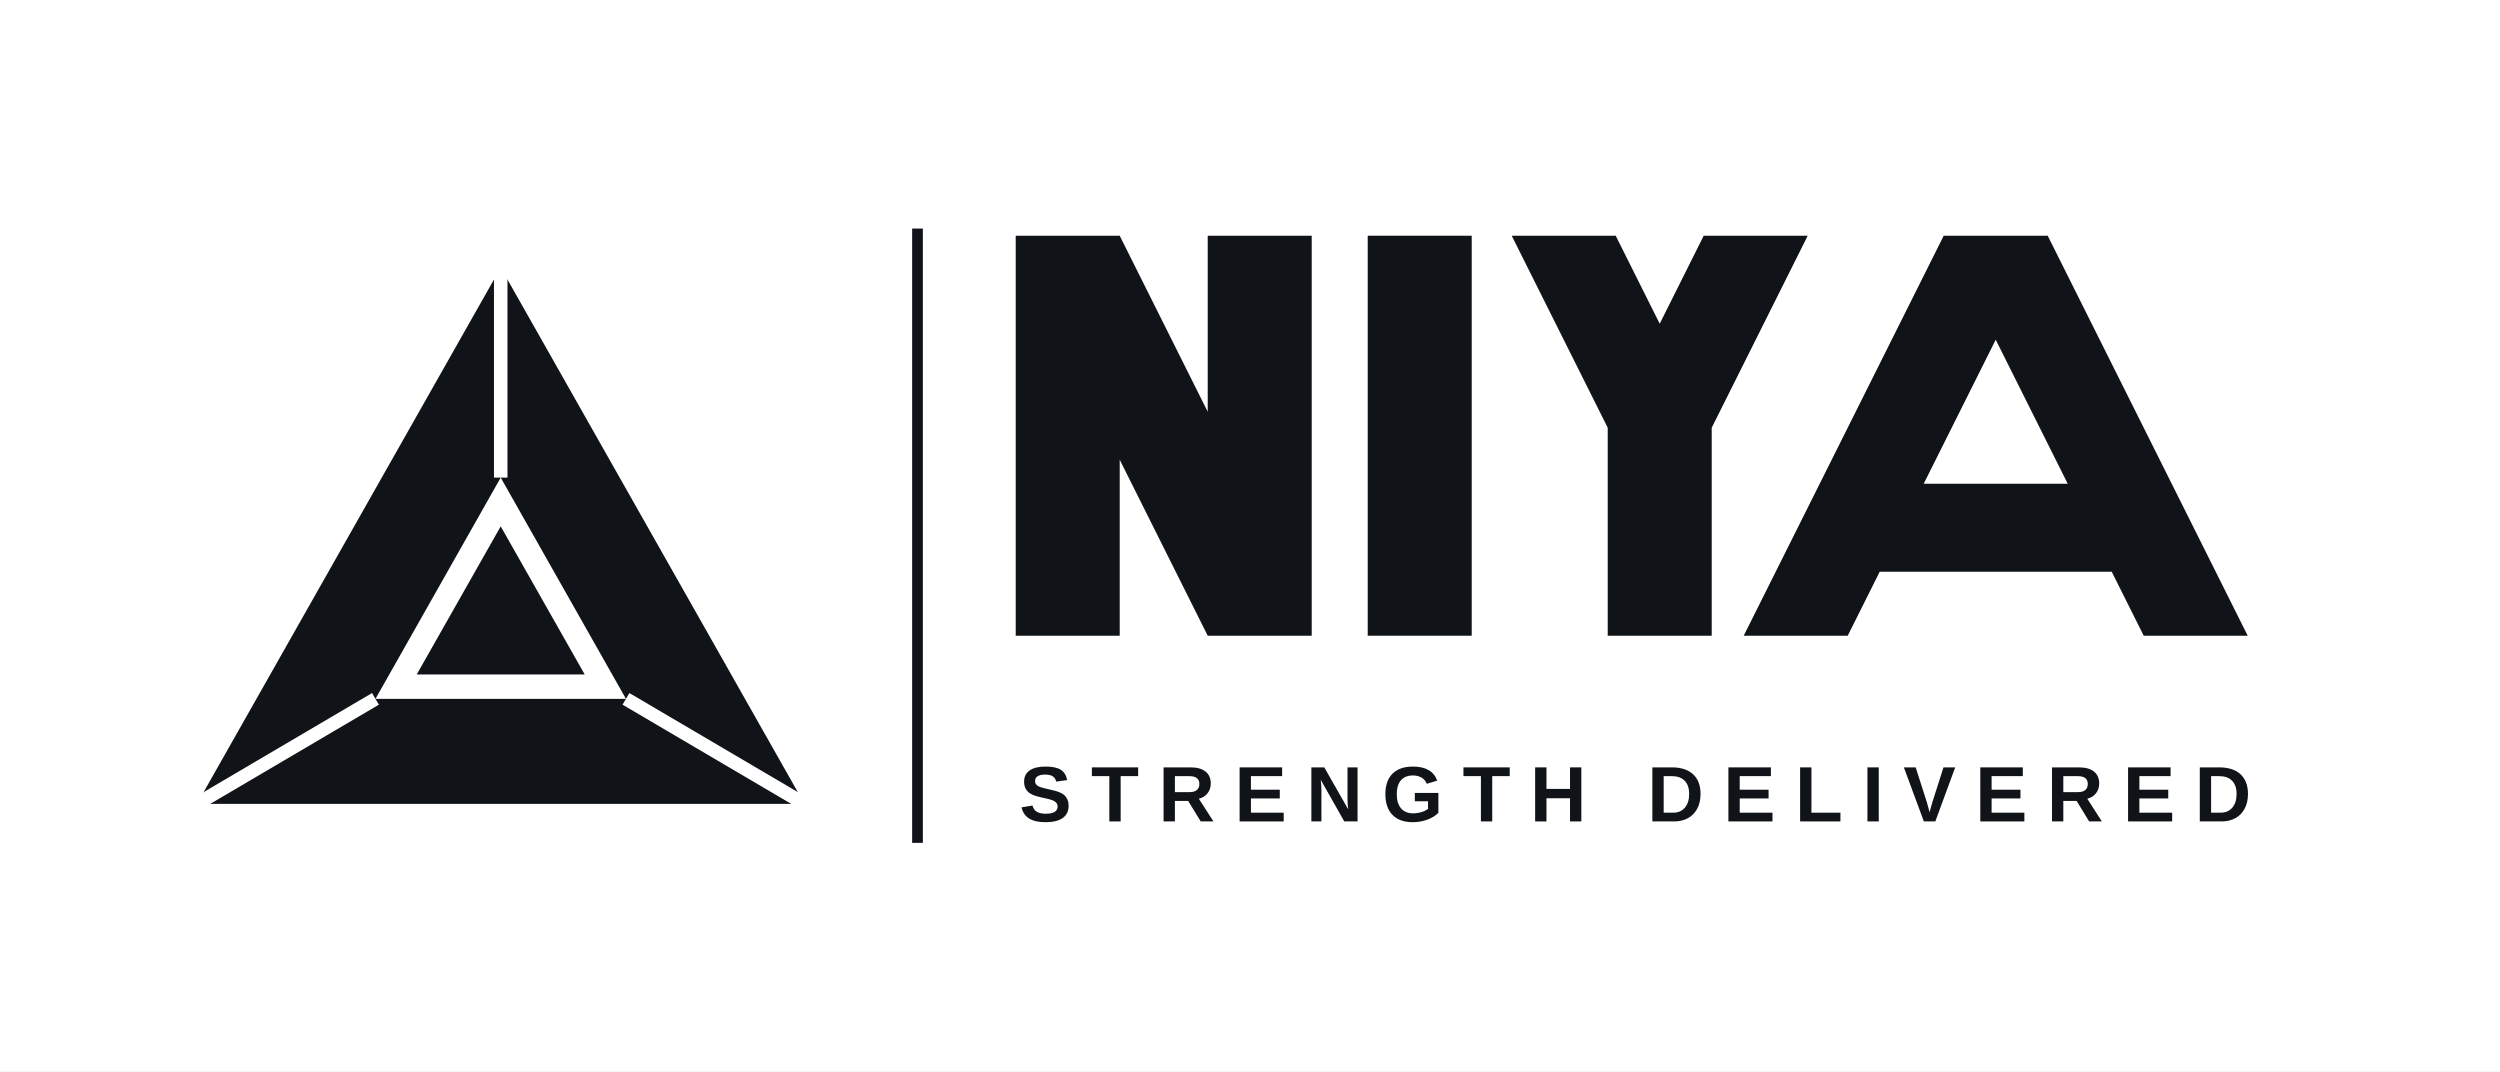
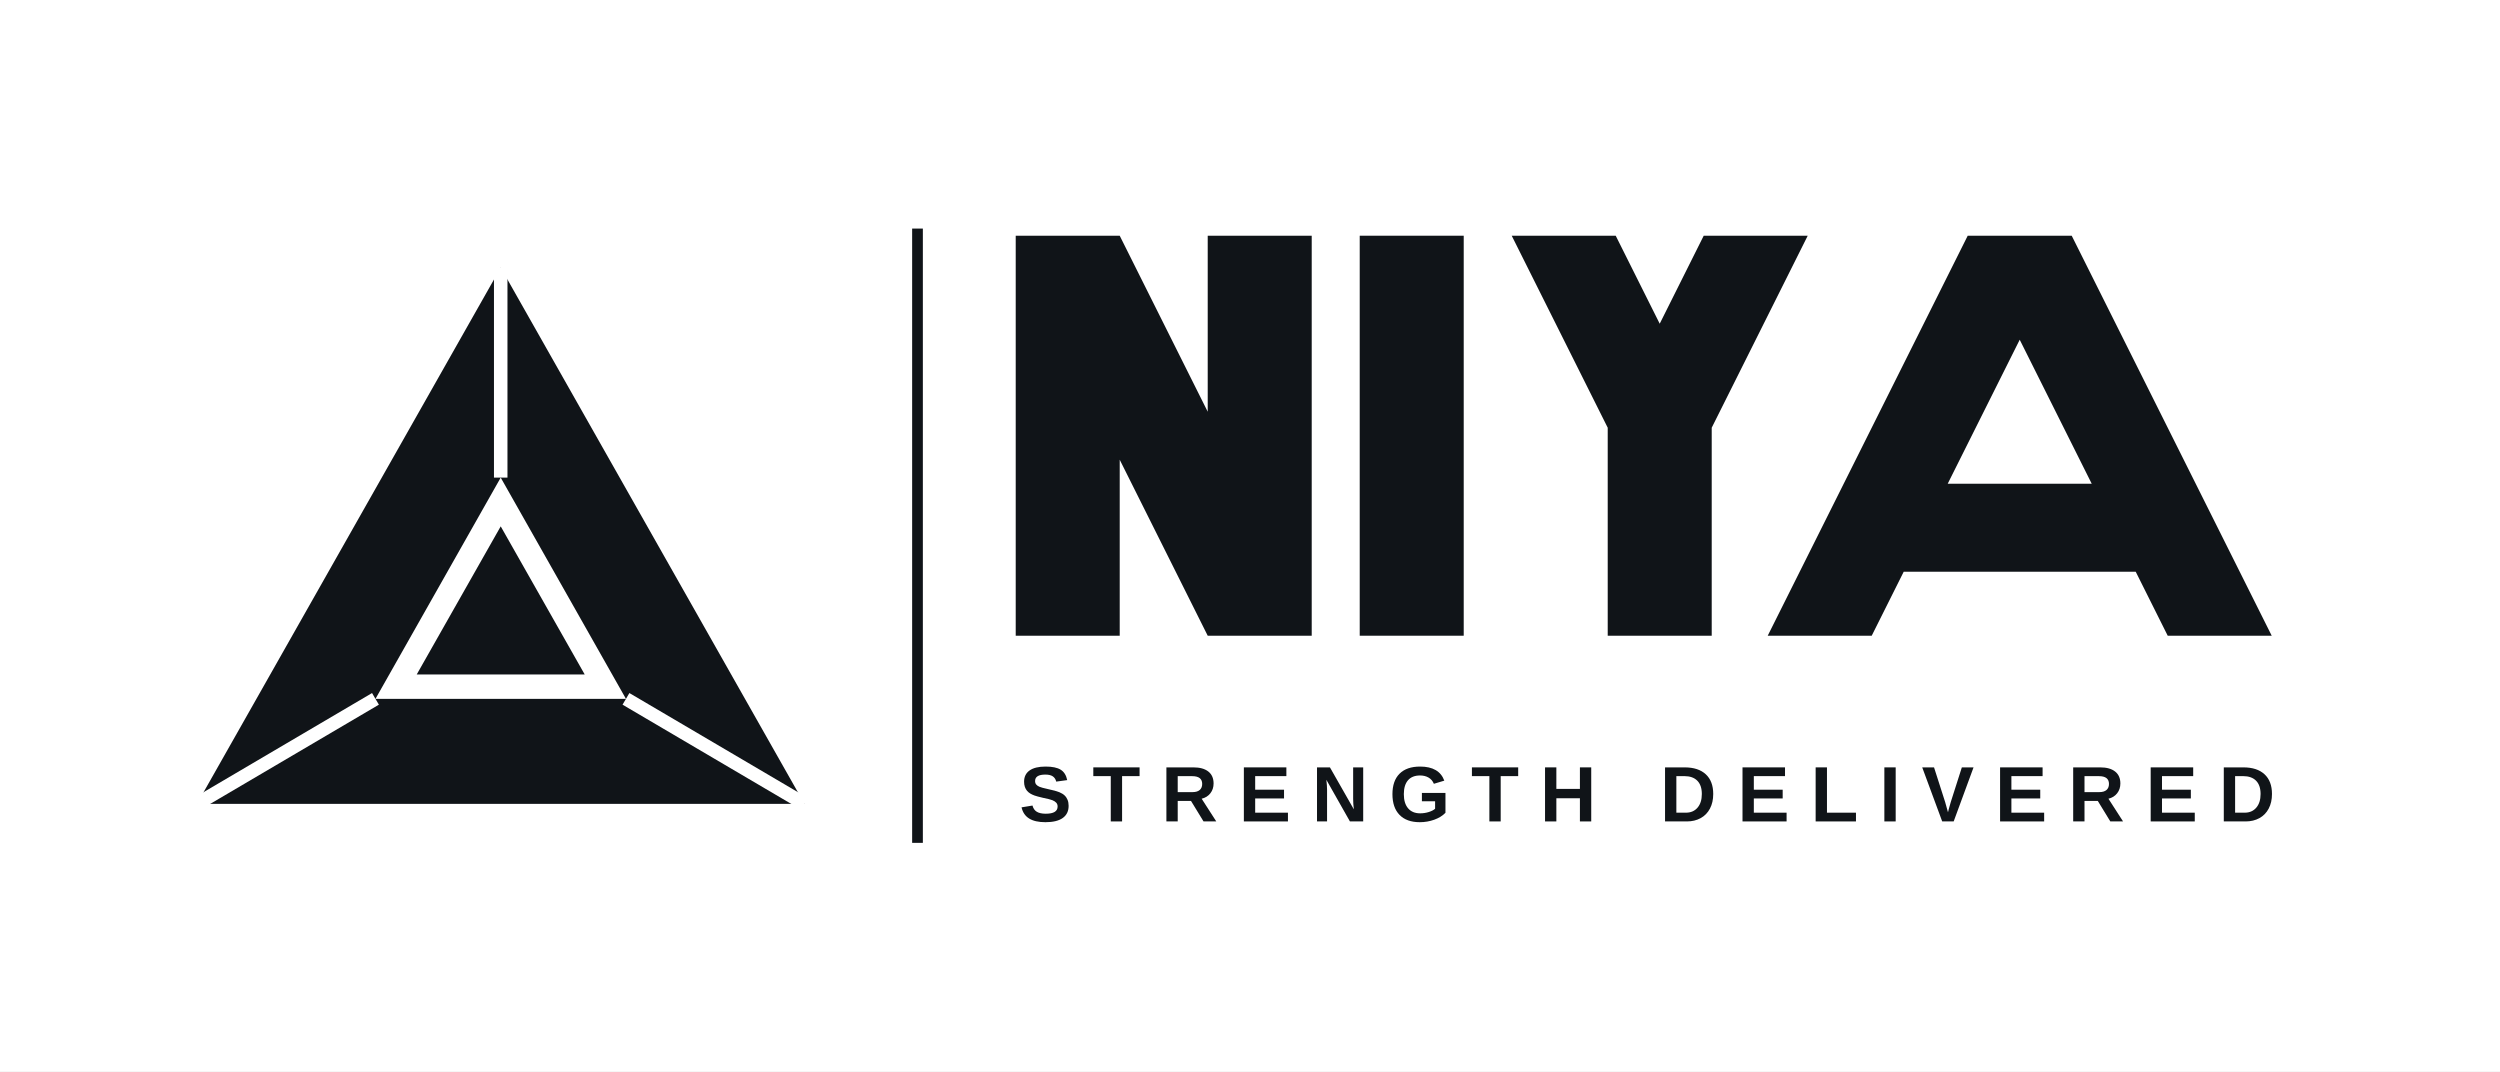
<svg xmlns="http://www.w3.org/2000/svg" viewBox="0 0 700 300" width="700" height="300">
  <rect width="700" height="300" fill="#FFFFFF" />
  <g transform="translate(52.00 72.83) scale(1.05)">
    <polygon points="84.0,2.0 3.0,145.0 165.0,145.0" fill="#101418" />
    <polygon points="84.0,58.0 50.6,117.0 117.4,117.0" fill="#FFFFFF" />
    <line x1="84.0" y1="2.0" x2="84.0" y2="58.0" stroke="#FFFFFF" stroke-width="3.6" />
    <line x1="3.0" y1="145.0" x2="50.6" y2="117.0" stroke="#FFFFFF" stroke-width="3.6" />
    <line x1="165.0" y1="145.0" x2="117.4" y2="117.0" stroke="#FFFFFF" stroke-width="3.6" />
    <polygon points="84.0,71.0 61.6,110.5 106.4,110.5" fill="#101418" />
  </g>
  <rect x="255.4" y="64" width="3" height="172" fill="#101418" />
  <g fill="#101418" fill-rule="evenodd">
    <path transform="translate(284.40 66.00) scale(1.12)" d="M0 100 L0 0 L26 0 L48 44 L48 0 L74 0 L74 100 L48 100 L26 56 L26 100 Z" />
-     <path transform="translate(382.96 66.00) scale(1.12)" d="M0 0 L26 0 L26 100 L0 100 Z" />
+     <path transform="translate(380.72 66.00) scale(1.12)" d="M0 0 L26 0 L26 100 L0 100 Z" />
    <path transform="translate(423.28 66.00) scale(1.12)" d="M0 0 L26 0 L37 22 L48 0 L74 0 L50 48 L50 100 L24 100 L24 48 Z" />
-     <path transform="translate(488.24 66.00) scale(1.12)" d="M50 0 L76 0 L126 100 L100 100 L92 84 L34 84 L26 100 L0 100 Z M63 26 L81 62 L45 62 Z" />
+     <path transform="translate(494.96 66.00) scale(1.12)" d="M50 0 L76 0 L126 100 L100 100 L92 84 L34 84 L26 100 L0 100 Z M63 26 L81 62 L45 62 Z" />
  </g>
  <g fill="#101418">
    <path transform="translate(285.40 230.00) scale(0.010742 -0.010742)" d="M1286 406Q1286 199 1132.5 89.5Q979 -20 682 -20Q411 -20 257.0 76.0Q103 172 59 367L344 414Q373 302 457.0 251.5Q541 201 690 201Q999 201 999 389Q999 449 963.5 488.0Q928 527 863.5 553.0Q799 579 616 616Q458 653 396.0 675.5Q334 698 284.0 728.5Q234 759 199.0 802.0Q164 845 144.5 903.0Q125 961 125 1036Q125 1227 268.5 1328.5Q412 1430 686 1430Q948 1430 1079.5 1348.0Q1211 1266 1249 1077L963 1038Q941 1129 873.5 1175.0Q806 1221 680 1221Q412 1221 412 1053Q412 998 440.5 963.0Q469 928 525.0 903.5Q581 879 752 842Q955 799 1042.5 762.5Q1130 726 1181.0 677.5Q1232 629 1259.0 561.5Q1286 494 1286 406Z" />
-     <path transform="translate(305.48 230.00) scale(0.010742 -0.010742)" d="M773 1181V0H478V1181H23V1409H1229V1181Z" />
-     <path transform="translate(324.33 230.00) scale(0.010742 -0.010742)" d="M1105 0 778 535H432V0H137V1409H841Q1093 1409 1230.0 1300.5Q1367 1192 1367 989Q1367 841 1283.0 733.5Q1199 626 1056 592L1437 0ZM1070 977Q1070 1180 810 1180H432V764H818Q942 764 1006.0 820.0Q1070 876 1070 977Z" />
-     <path transform="translate(345.62 230.00) scale(0.010742 -0.010742)" d="M137 0V1409H1245V1181H432V827H1184V599H432V228H1286V0Z" />
-     <path transform="translate(365.71 230.00) scale(0.010742 -0.010742)" d="M995 0 381 1085Q399 927 399 831V0H137V1409H474L1097 315Q1079 466 1079 590V1409H1341V0Z" />
-     <path transform="translate(387.00 230.00) scale(0.010742 -0.010742)" d="M806 211Q921 211 1029.0 244.5Q1137 278 1196 330V525H852V743H1466V225Q1354 110 1174.5 45.0Q995 -20 798 -20Q454 -20 269.0 170.5Q84 361 84 711Q84 1059 270.0 1244.5Q456 1430 805 1430Q1301 1430 1436 1063L1164 981Q1120 1088 1026.0 1143.0Q932 1198 805 1198Q597 1198 489.0 1072.0Q381 946 381 711Q381 472 492.5 341.5Q604 211 806 211Z" />
-     <path transform="translate(409.52 230.00) scale(0.010742 -0.010742)" d="M773 1181V0H478V1181H23V1409H1229V1181Z" />
-     <path transform="translate(428.37 230.00) scale(0.010742 -0.010742)" d="M1046 0V604H432V0H137V1409H432V848H1046V1409H1341V0Z" />
-     <path transform="translate(461.19 230.00) scale(0.010742 -0.010742)" d="M1393 715Q1393 497 1307.5 334.5Q1222 172 1065.5 86.0Q909 0 707 0H137V1409H647Q1003 1409 1198.0 1229.5Q1393 1050 1393 715ZM1096 715Q1096 942 978.0 1061.5Q860 1181 641 1181H432V228H682Q872 228 984.0 359.0Q1096 490 1096 715Z" />
-     <path transform="translate(482.48 230.00) scale(0.010742 -0.010742)" d="M137 0V1409H1245V1181H432V827H1184V599H432V228H1286V0Z" />
-     <path transform="translate(502.56 230.00) scale(0.010742 -0.010742)" d="M137 0V1409H432V228H1188V0Z" />
-     <path transform="translate(521.41 230.00) scale(0.010742 -0.010742)" d="M137 0V1409H432V0Z" />
-     <path transform="translate(532.93 230.00) scale(0.010742 -0.010742)" d="M834 0H535L14 1409H322L612 504Q639 416 686 238L707 324L758 504L1047 1409H1352Z" />
-     <path transform="translate(553.01 230.00) scale(0.010742 -0.010742)" d="M137 0V1409H1245V1181H432V827H1184V599H432V228H1286V0Z" />
-     <path transform="translate(573.09 230.00) scale(0.010742 -0.010742)" d="M1105 0 778 535H432V0H137V1409H841Q1093 1409 1230.0 1300.5Q1367 1192 1367 989Q1367 841 1283.0 733.5Q1199 626 1056 592L1437 0ZM1070 977Q1070 1180 810 1180H432V764H818Q942 764 1006.0 820.0Q1070 876 1070 977Z" />
-     <path transform="translate(594.39 230.00) scale(0.010742 -0.010742)" d="M137 0V1409H1245V1181H432V827H1184V599H432V228H1286V0Z" />
-     <path transform="translate(614.47 230.00) scale(0.010742 -0.010742)" d="M1393 715Q1393 497 1307.5 334.5Q1222 172 1065.5 86.0Q909 0 707 0H137V1409H647Q1003 1409 1198.0 1229.5Q1393 1050 1393 715ZM1096 715Q1096 942 978.0 1061.5Q860 1181 641 1181H432V228H682Q872 228 984.0 359.0Q1096 490 1096 715Z" />
+     <path transform="translate(305.88 230.00) scale(0.010742 -0.010742)" d="M773 1181V0H478V1181H23V1409H1229V1181Z" />
+     <path transform="translate(325.12 230.00) scale(0.010742 -0.010742)" d="M1105 0 778 535H432V0H137V1409H841Q1093 1409 1230.0 1300.5Q1367 1192 1367 989Q1367 841 1283.0 733.5Q1199 626 1056 592L1437 0ZM1070 977Q1070 1180 810 1180H432V764H818Q942 764 1006.0 820.0Q1070 876 1070 977Z" />
+     <path transform="translate(346.81 230.00) scale(0.010742 -0.010742)" d="M137 0V1409H1245V1181H432V827H1184V599H432V228H1286V0Z" />
+     <path transform="translate(367.29 230.00) scale(0.010742 -0.010742)" d="M995 0 381 1085Q399 927 399 831V0H137V1409H474L1097 315Q1079 466 1079 590V1409H1341V0Z" />
+     <path transform="translate(388.98 230.00) scale(0.010742 -0.010742)" d="M806 211Q921 211 1029.0 244.5Q1137 278 1196 330V525H852V743H1466V225Q1354 110 1174.5 45.0Q995 -20 798 -20Q454 -20 269.0 170.5Q84 361 84 711Q84 1059 270.0 1244.5Q456 1430 805 1430Q1301 1430 1436 1063L1164 981Q1120 1088 1026.0 1143.0Q932 1198 805 1198Q597 1198 489.0 1072.0Q381 946 381 711Q381 472 492.5 341.5Q604 211 806 211Z" />
+     <path transform="translate(411.89 230.00) scale(0.010742 -0.010742)" d="M773 1181V0H478V1181H23V1409H1229V1181Z" />
+     <path transform="translate(431.14 230.00) scale(0.010742 -0.010742)" d="M1046 0V604H432V0H137V1409H432V848H1046V1409H1341V0Z" />
+     <path transform="translate(464.74 230.00) scale(0.010742 -0.010742)" d="M1393 715Q1393 497 1307.5 334.5Q1222 172 1065.5 86.0Q909 0 707 0H137V1409H647Q1003 1409 1198.0 1229.5Q1393 1050 1393 715ZM1096 715Q1096 942 978.0 1061.5Q860 1181 641 1181H432V228H682Q872 228 984.0 359.0Q1096 490 1096 715Z" />
+     <path transform="translate(486.43 230.00) scale(0.010742 -0.010742)" d="M137 0V1409H1245V1181H432V827H1184V599H432V228H1286V0Z" />
+     <path transform="translate(506.91 230.00) scale(0.010742 -0.010742)" d="M137 0V1409H432V228H1188V0Z" />
+     <path transform="translate(526.15 230.00) scale(0.010742 -0.010742)" d="M137 0V1409H432V0Z" />
+     <path transform="translate(538.07 230.00) scale(0.010742 -0.010742)" d="M834 0H535L14 1409H322L612 504Q639 416 686 238L707 324L758 504L1047 1409H1352Z" />
+     <path transform="translate(558.55 230.00) scale(0.010742 -0.010742)" d="M137 0V1409H1245V1181H432V827H1184V599H432V228H1286V0Z" />
+     <path transform="translate(579.02 230.00) scale(0.010742 -0.010742)" d="M1105 0 778 535H432V0H137V1409H841Q1093 1409 1230.0 1300.5Q1367 1192 1367 989Q1367 841 1283.0 733.5Q1199 626 1056 592L1437 0ZM1070 977Q1070 1180 810 1180H432V764H818Q942 764 1006.0 820.0Q1070 876 1070 977Z" />
+     <path transform="translate(600.72 230.00) scale(0.010742 -0.010742)" d="M137 0V1409H1245V1181H432V827H1184V599H432V228H1286V0Z" />
+     <path transform="translate(621.19 230.00) scale(0.010742 -0.010742)" d="M1393 715Q1393 497 1307.5 334.5Q1222 172 1065.5 86.0Q909 0 707 0H137V1409H647Q1003 1409 1198.0 1229.5Q1393 1050 1393 715ZM1096 715Q1096 942 978.0 1061.5Q860 1181 641 1181H432V228H682Q872 228 984.0 359.0Q1096 490 1096 715Z" />
  </g>
</svg>
